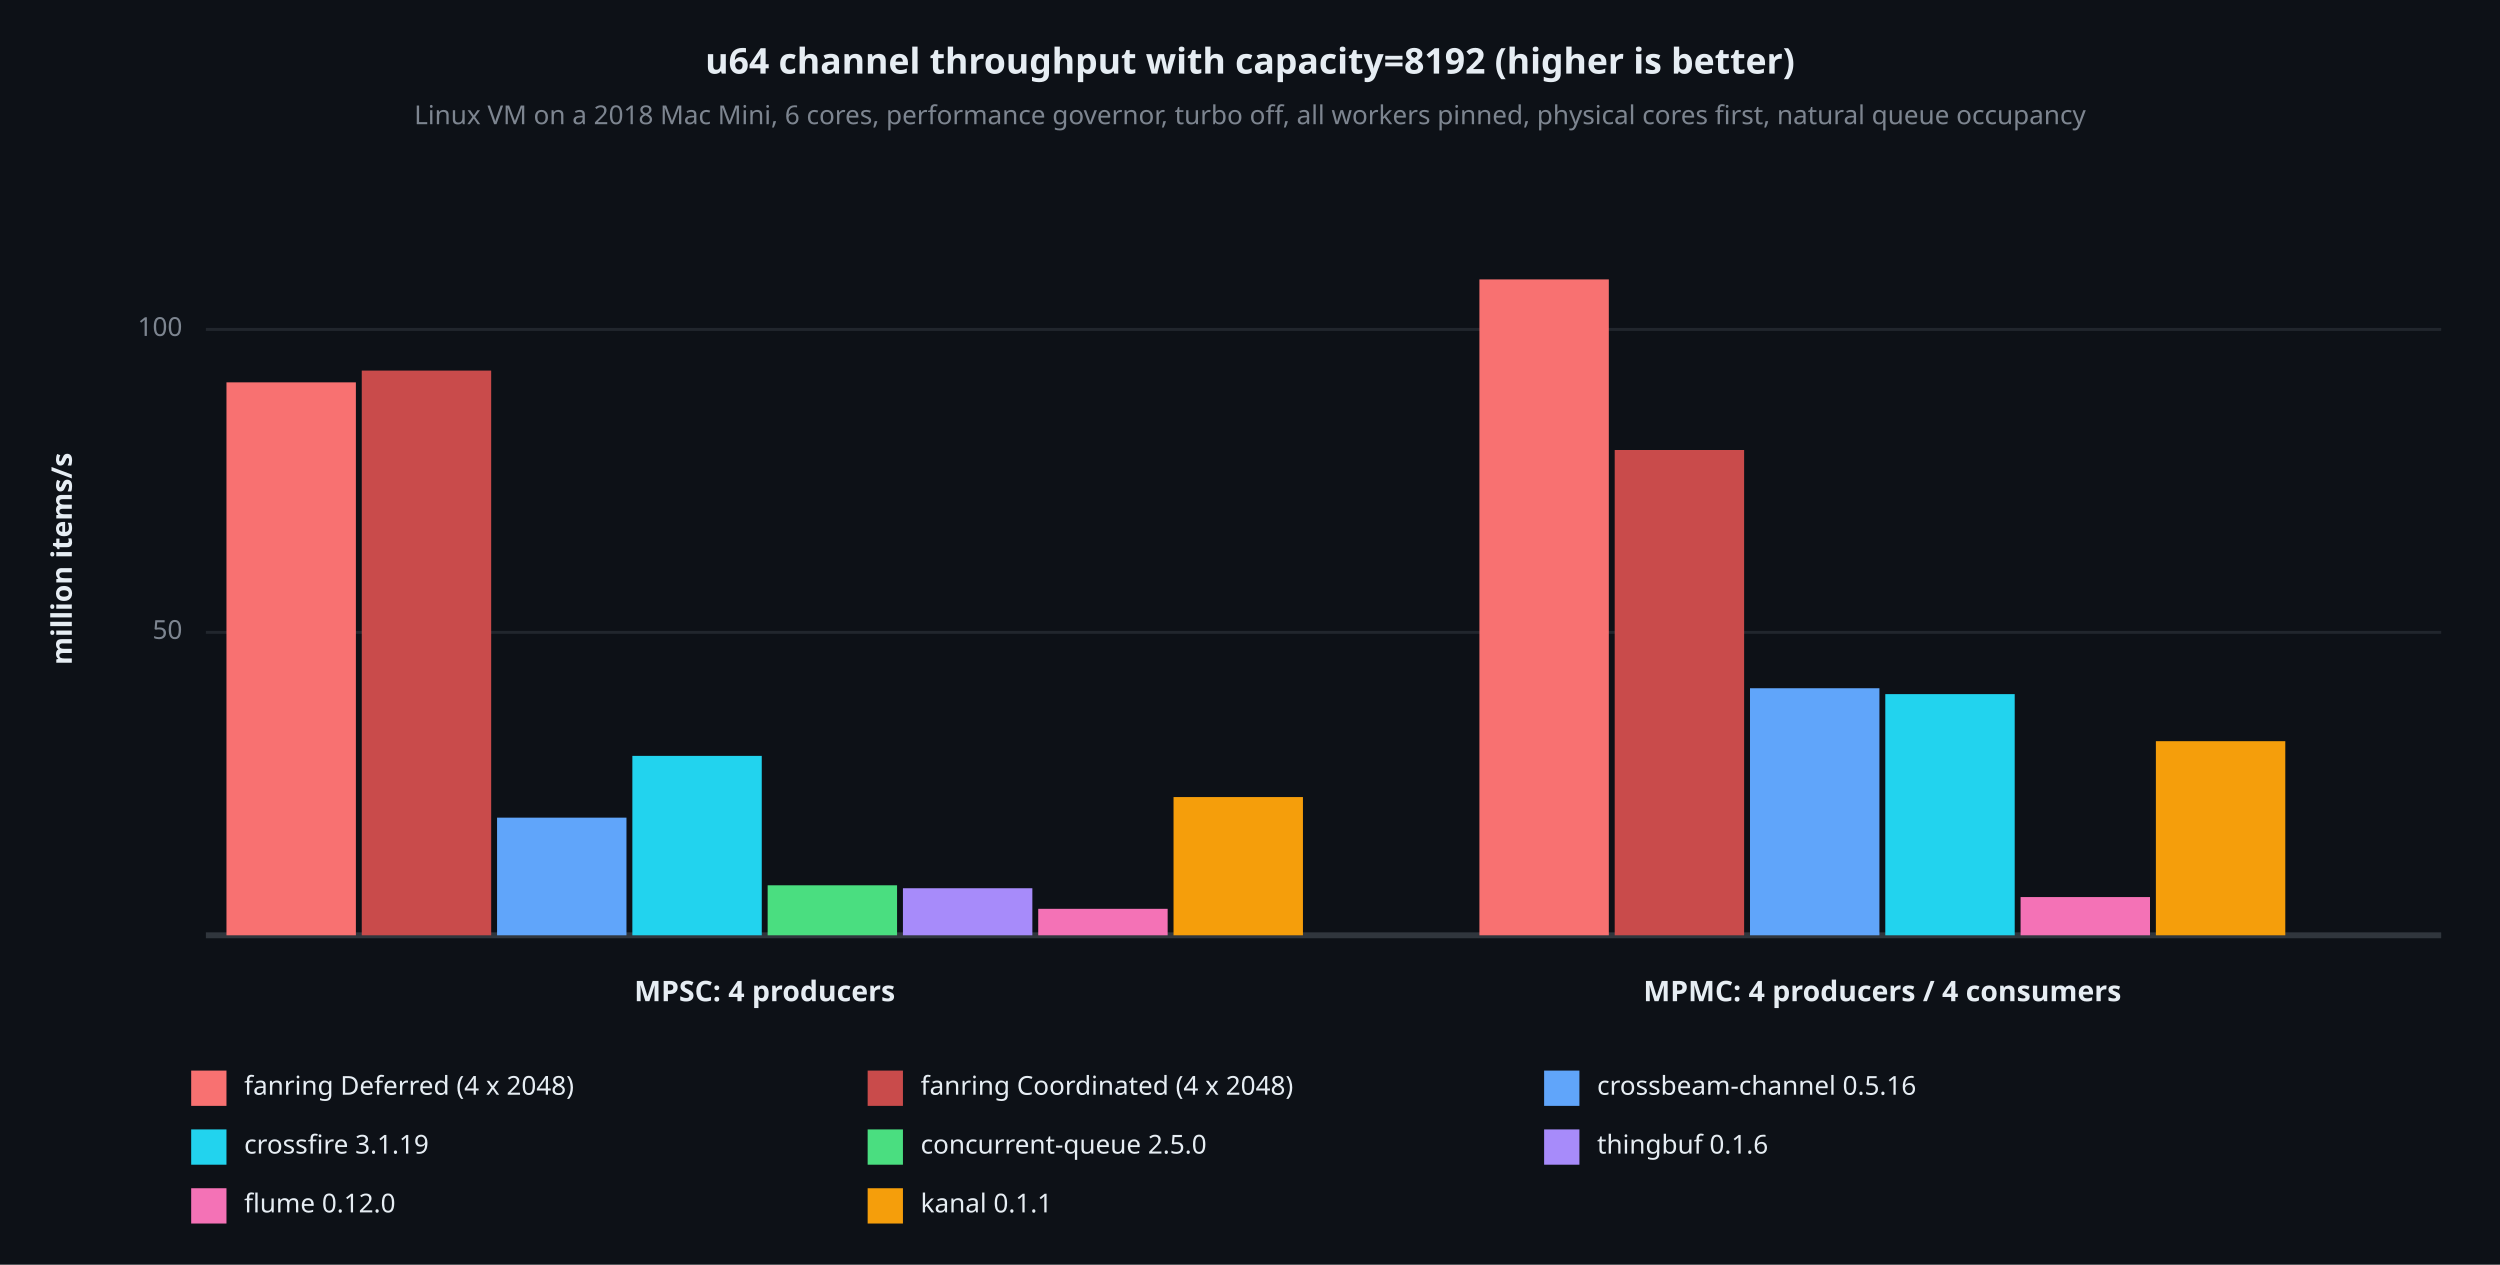
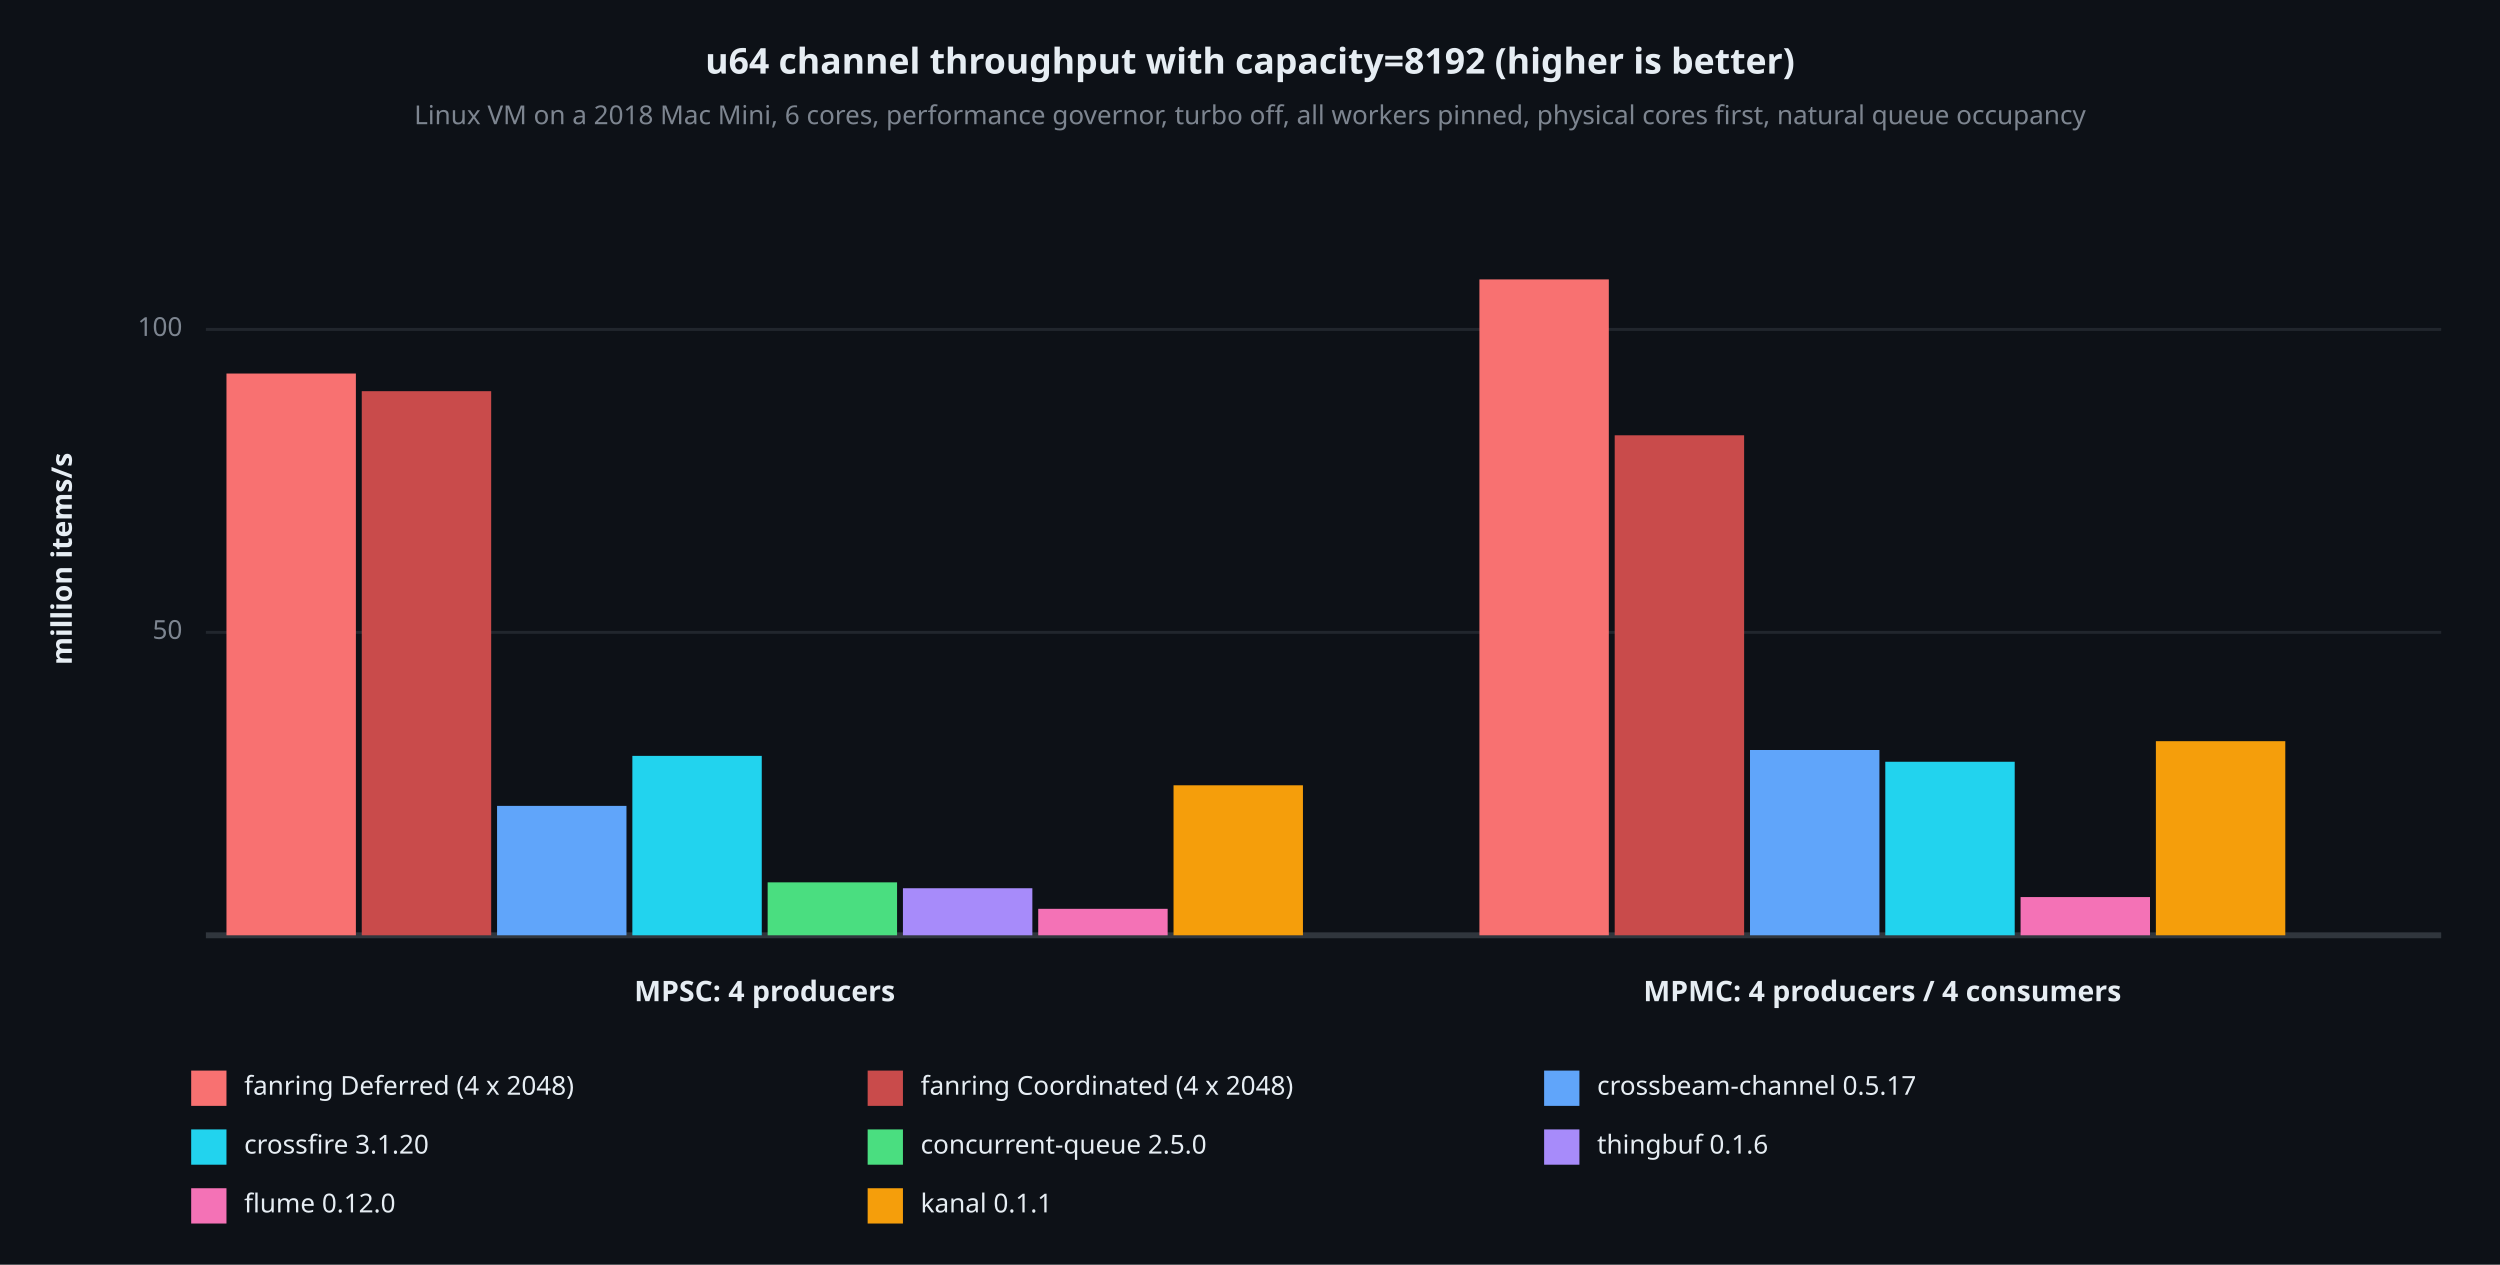
<svg xmlns="http://www.w3.org/2000/svg" viewBox="0 0 850 430" font-family="system-ui, -apple-system, sans-serif">
  <rect x="0" y="0" width="850" height="430" opacity="1" fill="#0D1117" stroke="none" />
  <text x="425" y="22" dy="0.5ex" text-anchor="middle" font-family="sans-serif" font-size="12.097" opacity="1" fill="#E6EDF3" font-weight="bold">
u64 channel throughput with capacity=8192 (higher is better)
</text>
  <text x="425" y="40" dy="0.5ex" text-anchor="middle" font-family="sans-serif" font-size="8.871" opacity="1" fill="#7D8590">
Linux VM on a 2018 Mac Mini, 6 cores, performance governor, turbo off, all workers pinned, physical cores first, natural queue occupancy
</text>
  <text x="22" y="190" dy="0.5ex" text-anchor="middle" font-family="sans-serif" font-size="9.677" opacity="1" fill="#E6EDF3" font-weight="bold" transform="rotate(270, 22, 190)">
million items/s
</text>
  <polyline fill="none" opacity="1" stroke="#21262D" stroke-width="1" points="70,215 830,215 " />
  <text x="62" y="215" dy="0.5ex" text-anchor="end" font-family="sans-serif" font-size="8.871" opacity="1" fill="#7D8590">
50
</text>
  <polyline fill="none" opacity="1" stroke="#21262D" stroke-width="1" points="70,112 830,112 " />
  <text x="62" y="112" dy="0.5ex" text-anchor="end" font-family="sans-serif" font-size="8.871" opacity="1" fill="#7D8590">
100
</text>
  <polyline fill="none" opacity="1" stroke="#30363D" stroke-width="2" points="70,318 830,318 " />
-   <rect x="77" y="130" width="44" height="188" opacity="1" fill="#F87171" stroke="none" />
-   <rect x="123" y="126" width="44" height="192" opacity="1" fill="#C94B4B" stroke="none" />
-   <rect x="169" y="278" width="44" height="40" opacity="1" fill="#60A5FA" stroke="none" />
+   <rect x="77" y="127" width="44" height="191" opacity="1" fill="#F87171" stroke="none" />
+   <rect x="123" y="133" width="44" height="185" opacity="1" fill="#C94B4B" stroke="none" />
+   <rect x="169" y="274" width="44" height="44" opacity="1" fill="#60A5FA" stroke="none" />
  <rect x="215" y="257" width="44" height="61" opacity="1" fill="#22D3EE" stroke="none" />
-   <rect x="261" y="301" width="44" height="17" opacity="1" fill="#4ADE80" stroke="none" />
+   <rect x="261" y="300" width="44" height="18" opacity="1" fill="#4ADE80" stroke="none" />
  <rect x="307" y="302" width="44" height="16" opacity="1" fill="#A78BFA" stroke="none" />
  <rect x="353" y="309" width="44" height="9" opacity="1" fill="#F472B6" stroke="none" />
-   <rect x="399" y="271" width="44" height="47" opacity="1" fill="#F59E0B" stroke="none" />
+   <rect x="399" y="267" width="44" height="51" opacity="1" fill="#F59E0B" stroke="none" />
  <text x="260" y="338" dy="0.5ex" text-anchor="middle" font-family="sans-serif" font-size="9.677" opacity="1" fill="#E6EDF3" font-weight="bold">
MPSC: 4 producers
</text>
  <rect x="503" y="95" width="44" height="223" opacity="1" fill="#F87171" stroke="none" />
-   <rect x="549" y="153" width="44" height="165" opacity="1" fill="#C94B4B" stroke="none" />
-   <rect x="595" y="234" width="44" height="84" opacity="1" fill="#60A5FA" stroke="none" />
-   <rect x="641" y="236" width="44" height="82" opacity="1" fill="#22D3EE" stroke="none" />
+   <rect x="549" y="148" width="44" height="170" opacity="1" fill="#C94B4B" stroke="none" />
+   <rect x="595" y="255" width="44" height="63" opacity="1" fill="#60A5FA" stroke="none" />
+   <rect x="641" y="259" width="44" height="59" opacity="1" fill="#22D3EE" stroke="none" />
  <rect x="687" y="305" width="44" height="13" opacity="1" fill="#F472B6" stroke="none" />
  <rect x="733" y="252" width="44" height="66" opacity="1" fill="#F59E0B" stroke="none" />
  <text x="640" y="338" dy="0.5ex" text-anchor="middle" font-family="sans-serif" font-size="9.677" opacity="1" fill="#E6EDF3" font-weight="bold">
MPMC: 4 producers / 4 consumers
</text>
  <rect x="65" y="364" width="12" height="12" opacity="1" fill="#F87171" stroke="none" />
  <text x="83" y="370" dy="0.5ex" text-anchor="start" font-family="sans-serif" font-size="8.871" opacity="1" fill="#E6EDF3">
fanring Deferred (4 x 2048)
</text>
  <rect x="295" y="364" width="12" height="12" opacity="1" fill="#C94B4B" stroke="none" />
  <text x="313" y="370" dy="0.5ex" text-anchor="start" font-family="sans-serif" font-size="8.871" opacity="1" fill="#E6EDF3">
fanring Coordinated (4 x 2048)
</text>
  <rect x="525" y="364" width="12" height="12" opacity="1" fill="#60A5FA" stroke="none" />
  <text x="543" y="370" dy="0.5ex" text-anchor="start" font-family="sans-serif" font-size="8.871" opacity="1" fill="#E6EDF3">
- crossbeam-channel 0.5.16
+ crossbeam-channel 0.5.17
</text>
  <rect x="65" y="384" width="12" height="12" opacity="1" fill="#22D3EE" stroke="none" />
  <text x="83" y="390" dy="0.5ex" text-anchor="start" font-family="sans-serif" font-size="8.871" opacity="1" fill="#E6EDF3">
- crossfire 3.1.19
+ crossfire 3.1.20
</text>
  <rect x="295" y="384" width="12" height="12" opacity="1" fill="#4ADE80" stroke="none" />
  <text x="313" y="390" dy="0.5ex" text-anchor="start" font-family="sans-serif" font-size="8.871" opacity="1" fill="#E6EDF3">
concurrent-queue 2.5.0
</text>
  <rect x="525" y="384" width="12" height="12" opacity="1" fill="#A78BFA" stroke="none" />
  <text x="543" y="390" dy="0.5ex" text-anchor="start" font-family="sans-serif" font-size="8.871" opacity="1" fill="#E6EDF3">
thingbuf 0.1.6
</text>
  <rect x="65" y="404" width="12" height="12" opacity="1" fill="#F472B6" stroke="none" />
  <text x="83" y="410" dy="0.5ex" text-anchor="start" font-family="sans-serif" font-size="8.871" opacity="1" fill="#E6EDF3">
flume 0.12.0
</text>
  <rect x="295" y="404" width="12" height="12" opacity="1" fill="#F59E0B" stroke="none" />
  <text x="313" y="410" dy="0.5ex" text-anchor="start" font-family="sans-serif" font-size="8.871" opacity="1" fill="#E6EDF3">
kanal 0.1.1
</text>
</svg>
